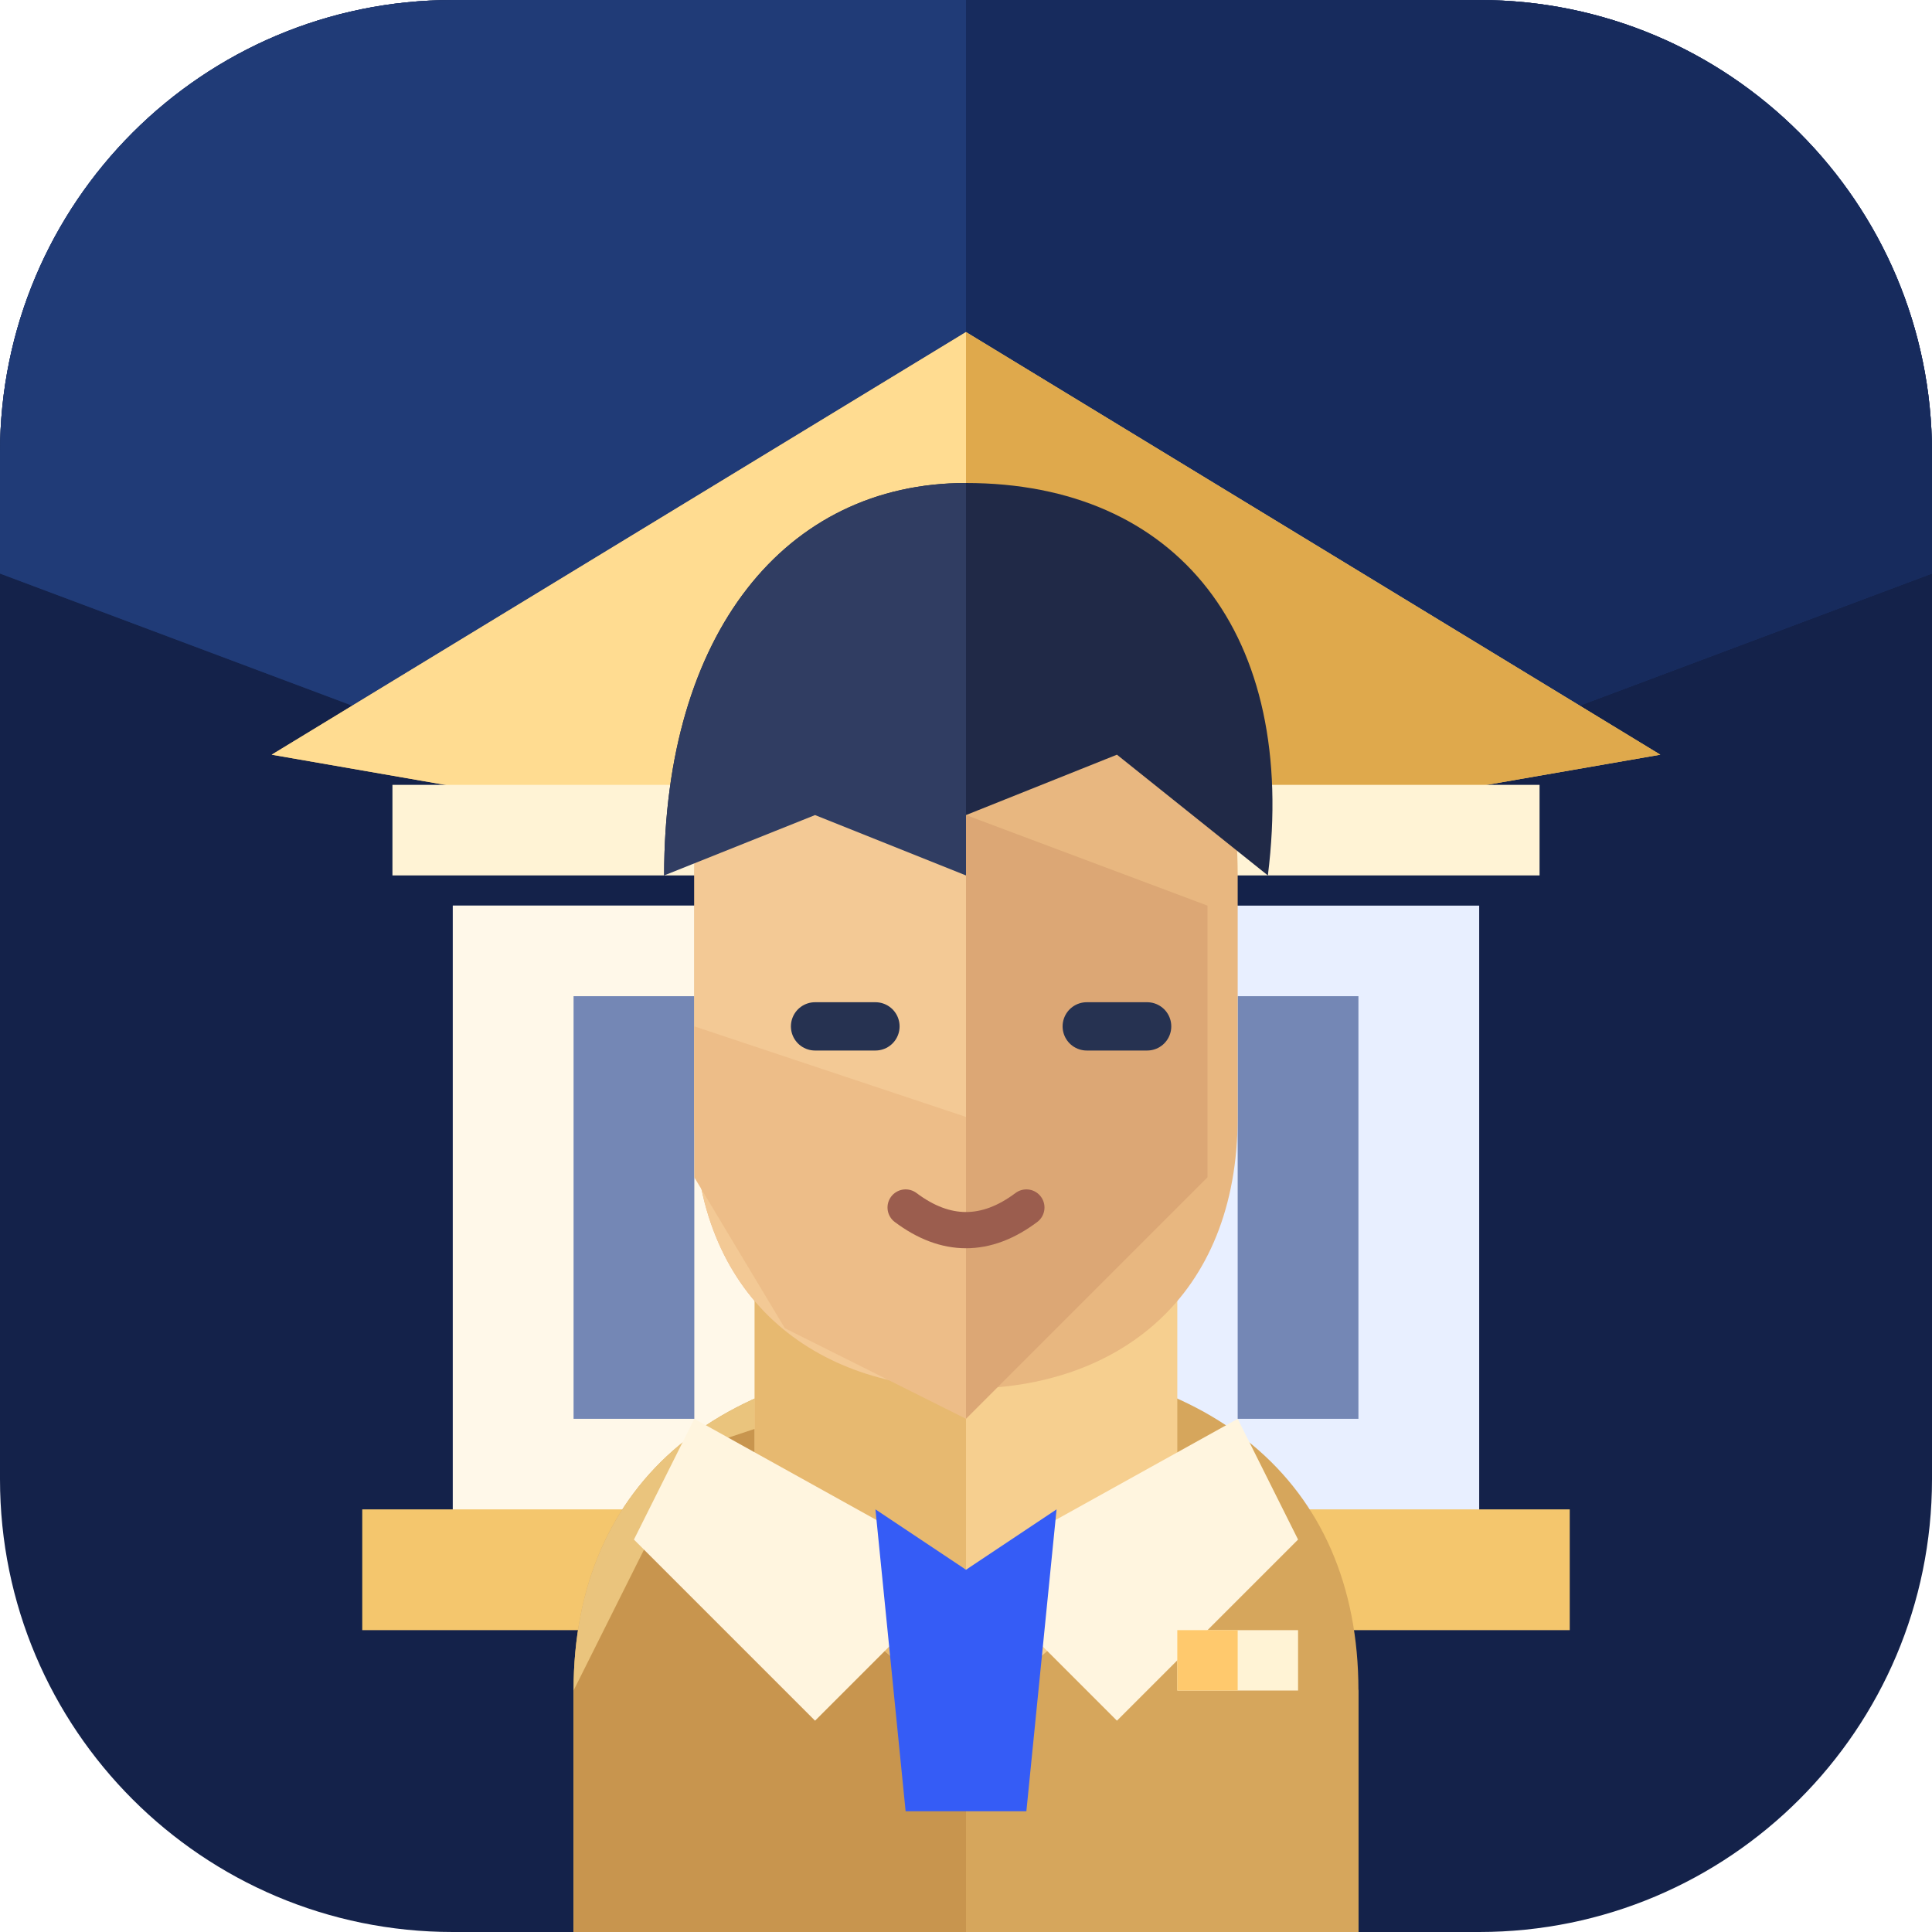
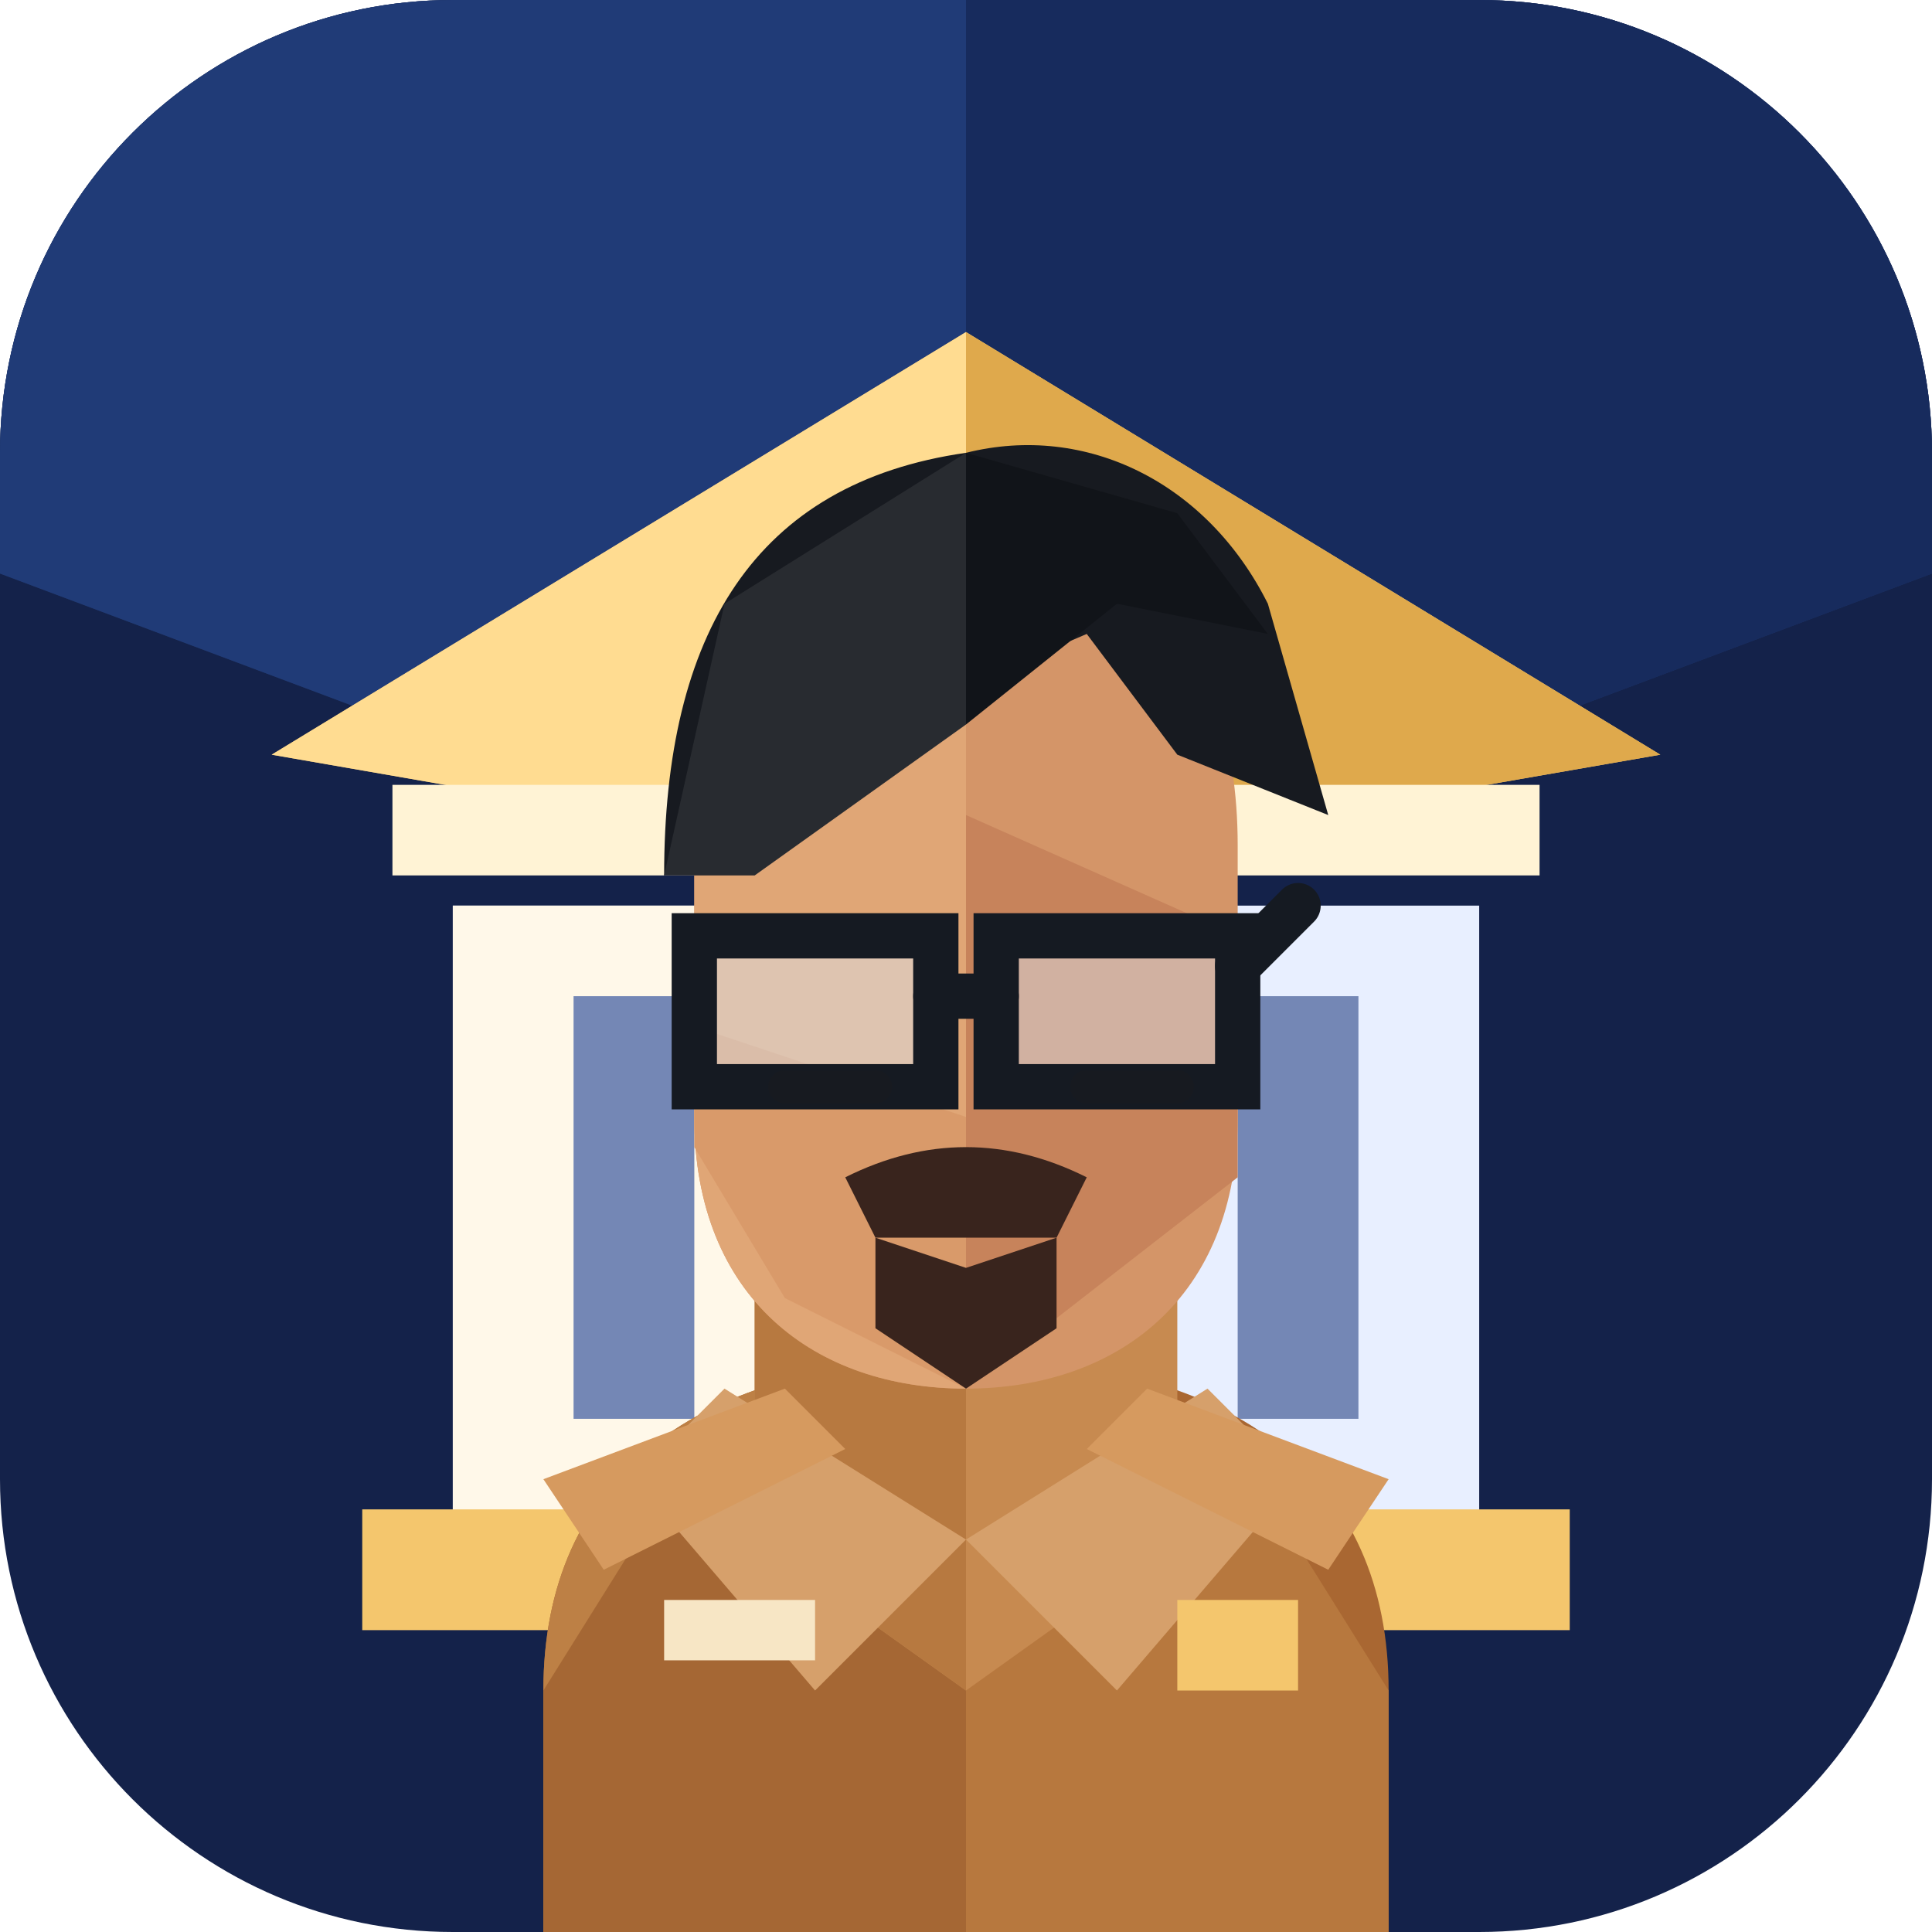
<svg xmlns="http://www.w3.org/2000/svg" viewBox="0 0 64 64" role="img" aria-label="ASN Pemda — aparatur dan kantor pemerintahan daerah">
  <defs>
    <clipPath id="tile">
      <rect width="64" height="64" rx="15" />
    </clipPath>
  </defs>
  <g clip-path="url(#tile)">
    <rect width="64" height="64" fill="#14224a" />
    <path d="M0 0h64v19L32 31 0 19z" fill="#1c3265" />
    <path d="M0 0h32v31L0 19z" fill="#203b77" />
    <path d="M64 0H32v31l32-12z" fill="#172b5d" />
    <path d="M9 25 32 11l23 14-23 4z" fill="#f4c66d" />
    <path d="M9 25 32 11v18z" fill="#ffdc91" />
    <path d="m32 11 23 14-23 4z" fill="#dfa94c" />
    <path d="M13 26h38v3H13z" fill="#fff3d5" />
    <path d="M15 30h34v21H15z" fill="#e8efff" />
    <path d="M15 30h17v21H15z" fill="#fff8e9" />
    <path d="M19 33h4v14h-4zm11 0h4v14h-4zm11 0h4v14h-4z" fill="#7487b5" />
    <path d="M12 50h40v4H12z" fill="#f4c66d" />
-     <path d="M19 64v-8c0-7 5-11 13-11s13 4 13 11v8z" fill="#d6a65c" />
-     <path d="M19 64v-8c0-7 5-11 13-11v19z" fill="#eac47d" />
-     <path d="m19 56 4-8 9-3v19H19z" fill="#c8954e" />
-     <path d="m45 56-4-8-9-3v19h13z" fill="#d6a65c" />
-     <path d="M25 43h14v8l-7 6-7-6z" fill="#f6cf8f" />
-     <path d="M25 43h7v14l-7-6z" fill="#e7b970" />
-     <path d="M23 29c0-7 4-11 9-11s9 4 9 11v8c0 6-4 9-9 9s-9-3-9-9z" fill="#e8b780" />
-     <path d="M23 29c0-7 4-11 9-11v28c-5 0-9-3-9-9z" fill="#f3c995" />
-     <path d="m32 27 8 3v9l-8 8z" fill="#dca775" />
-     <path d="m23 34 9 3v10l-6-3-3-5z" fill="#edbd88" />
-     <path d="M22 29c0-8 4-13 10-13 7 0 11 5 10 13l-5-4-5 2-5-2z" fill="#202947" />
-     <path d="M22 29c0-8 4-13 10-13v13l-5-2z" fill="#303d62" />
-     <path d="M27 34h2m7 0h2" stroke="#263251" stroke-width="1.6" stroke-linecap="round" />
-     <path d="M30 40q2 1.5 4 0" fill="none" stroke="#9b5d4e" stroke-width="1.2" stroke-linecap="round" />
-     <path d="m23 47 9 5-5 5-6-6zm18 0-9 5 5 5 6-6z" fill="#fff5df" />
-     <path d="m29 50 3 2 3-2-1 10h-4z" fill="#355cf6" />
-     <path d="M39 54h4v2h-4z" fill="#fff3d5" />
-     <path d="M39 54h2v2h-2z" fill="#ffc96d" />
+     <path d="M18 64v-8c0-7 5-11 14-11s14 4 14 11v8z" fill="#a96732" />
+     <path d="M18 64v-8c0-7 5-11 14-11v19z" fill="#bd8045" />
+     <path d="m18 56 5-8 9-3v19H18z" fill="#a56734" />
+     <path d="m46 56-5-8-9-3v19h14z" fill="#b7783e" />
+     <path d="M25 43h14v8l-7 5-7-5z" fill="#c78a50" />
+     <path d="M25 43h7v13l-7-5z" fill="#b77940" />
+     <path d="M23 28c0-7 4-11 9-11s9 4 9 11v9c0 6-4 9-9 9s-9-3-9-9z" fill="#d49568" />
+     <path d="M23 28c0-7 4-11 9-11v29c-5 0-9-3-9-9z" fill="#e0a676" />
+     <path d="m32 27 9 4v8l-9 7z" fill="#c7835b" />
+     <path d="m23 34 9 3v9l-6-3-3-5z" fill="#d99a6a" />
+     <path d="M22 29c0-8 3-13 10-14 4-1 8 1 10 5l2 7-5-2-3-4-7 3-7 5z" fill="#171a20" />
+     <path d="m22 29 2-9 8-5v9l-7 5z" fill="#282b30" />
+     <path d="m32 15 7 2 3 4-5-1-5 4z" fill="#111419" />
+     <path d="M23 31h8v5h-8zm10 0h8v5h-8z" fill="#dbe4ed" fill-opacity=".48" stroke="#151a22" stroke-width="1.5" />
+     <path d="M31 33h2m8-1 2-2" fill="none" stroke="#151a22" stroke-width="1.5" stroke-linecap="round" />
+     <path d="M26 36h3m7 0h3" stroke="#171a20" stroke-width="1.1" stroke-linecap="round" />
+     <path d="M28 39q4-2 8 0l-1 2h-6z" fill="#39241d" />
+     <path d="m29 41 3 1 3-1v3l-3 2-3-2z" fill="#39241d" />
+     <path d="m24 46 8 5-5 5-6-7zm16 0-8 5 5 5 6-7z" fill="#d6a06b" />
+     <path d="m18 49 8-3 2 2-8 4zM46 49l-8-3-2 2 8 4z" fill="#d69a5f" />
+     <path d="M22 53h5v2h-5z" fill="#f7e6c5" />
+     <path d="M39 53h4v3h-4z" fill="#f4c66d" />
  </g>
</svg>
